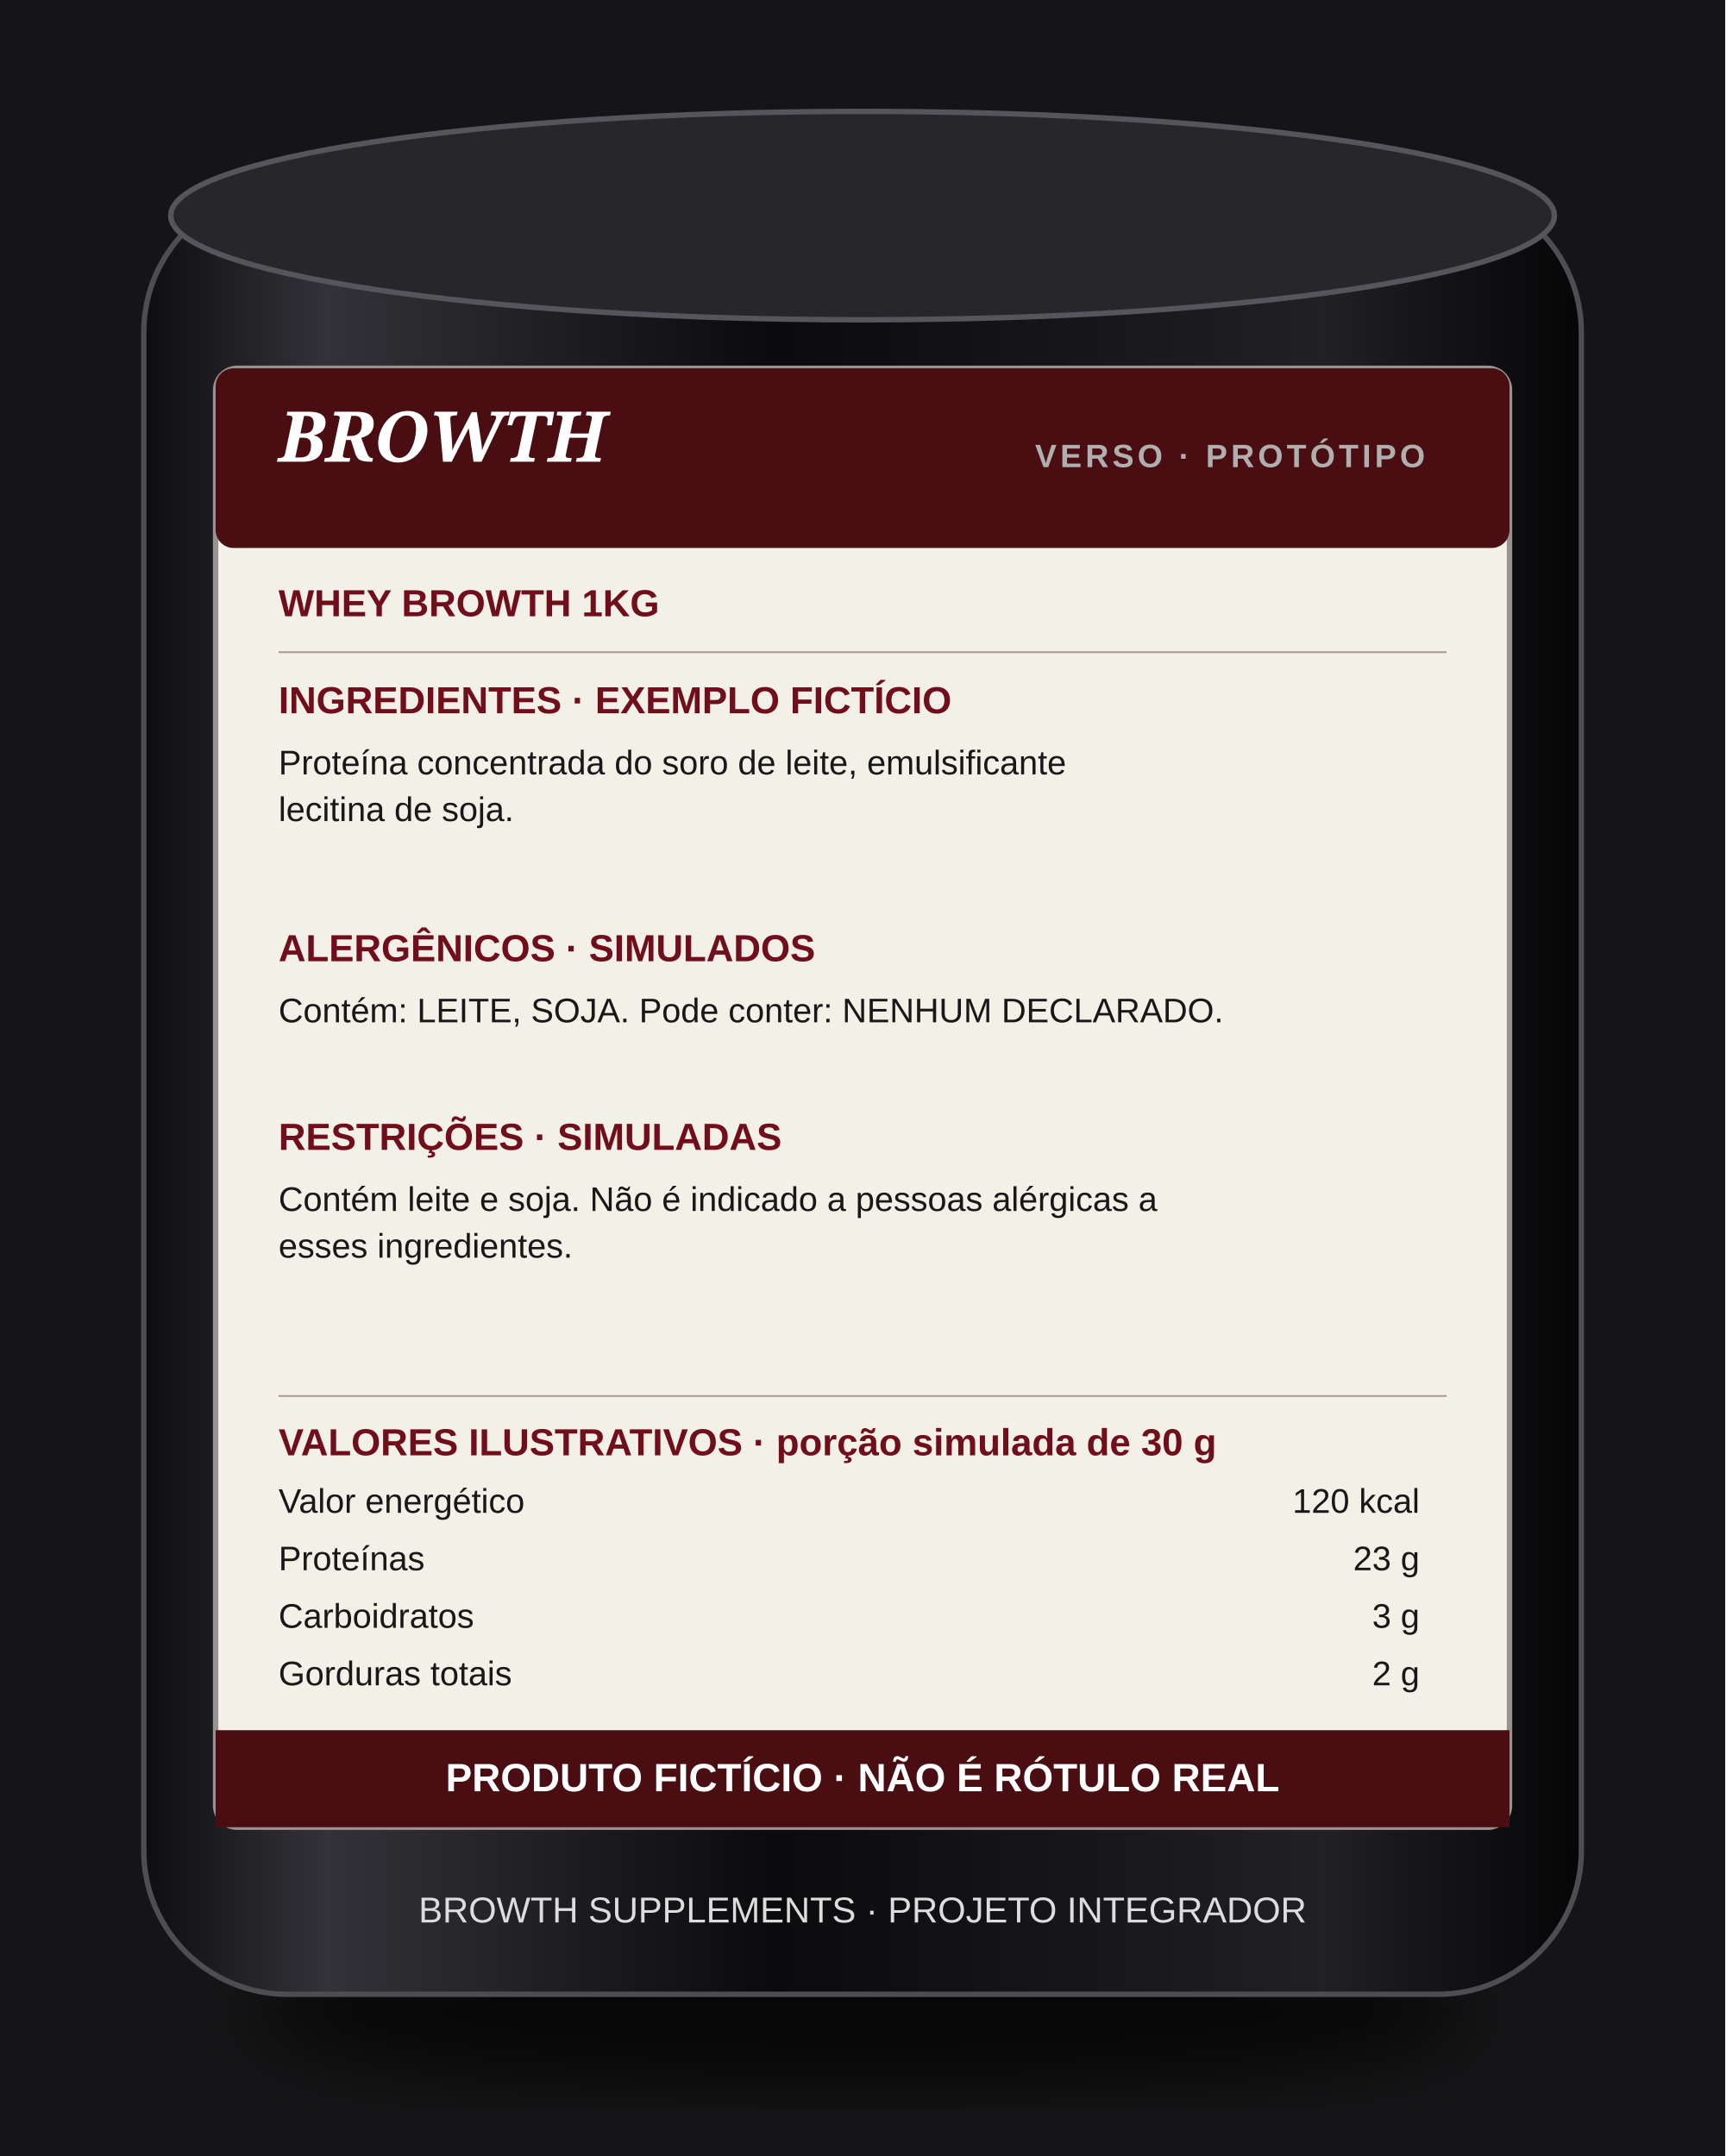
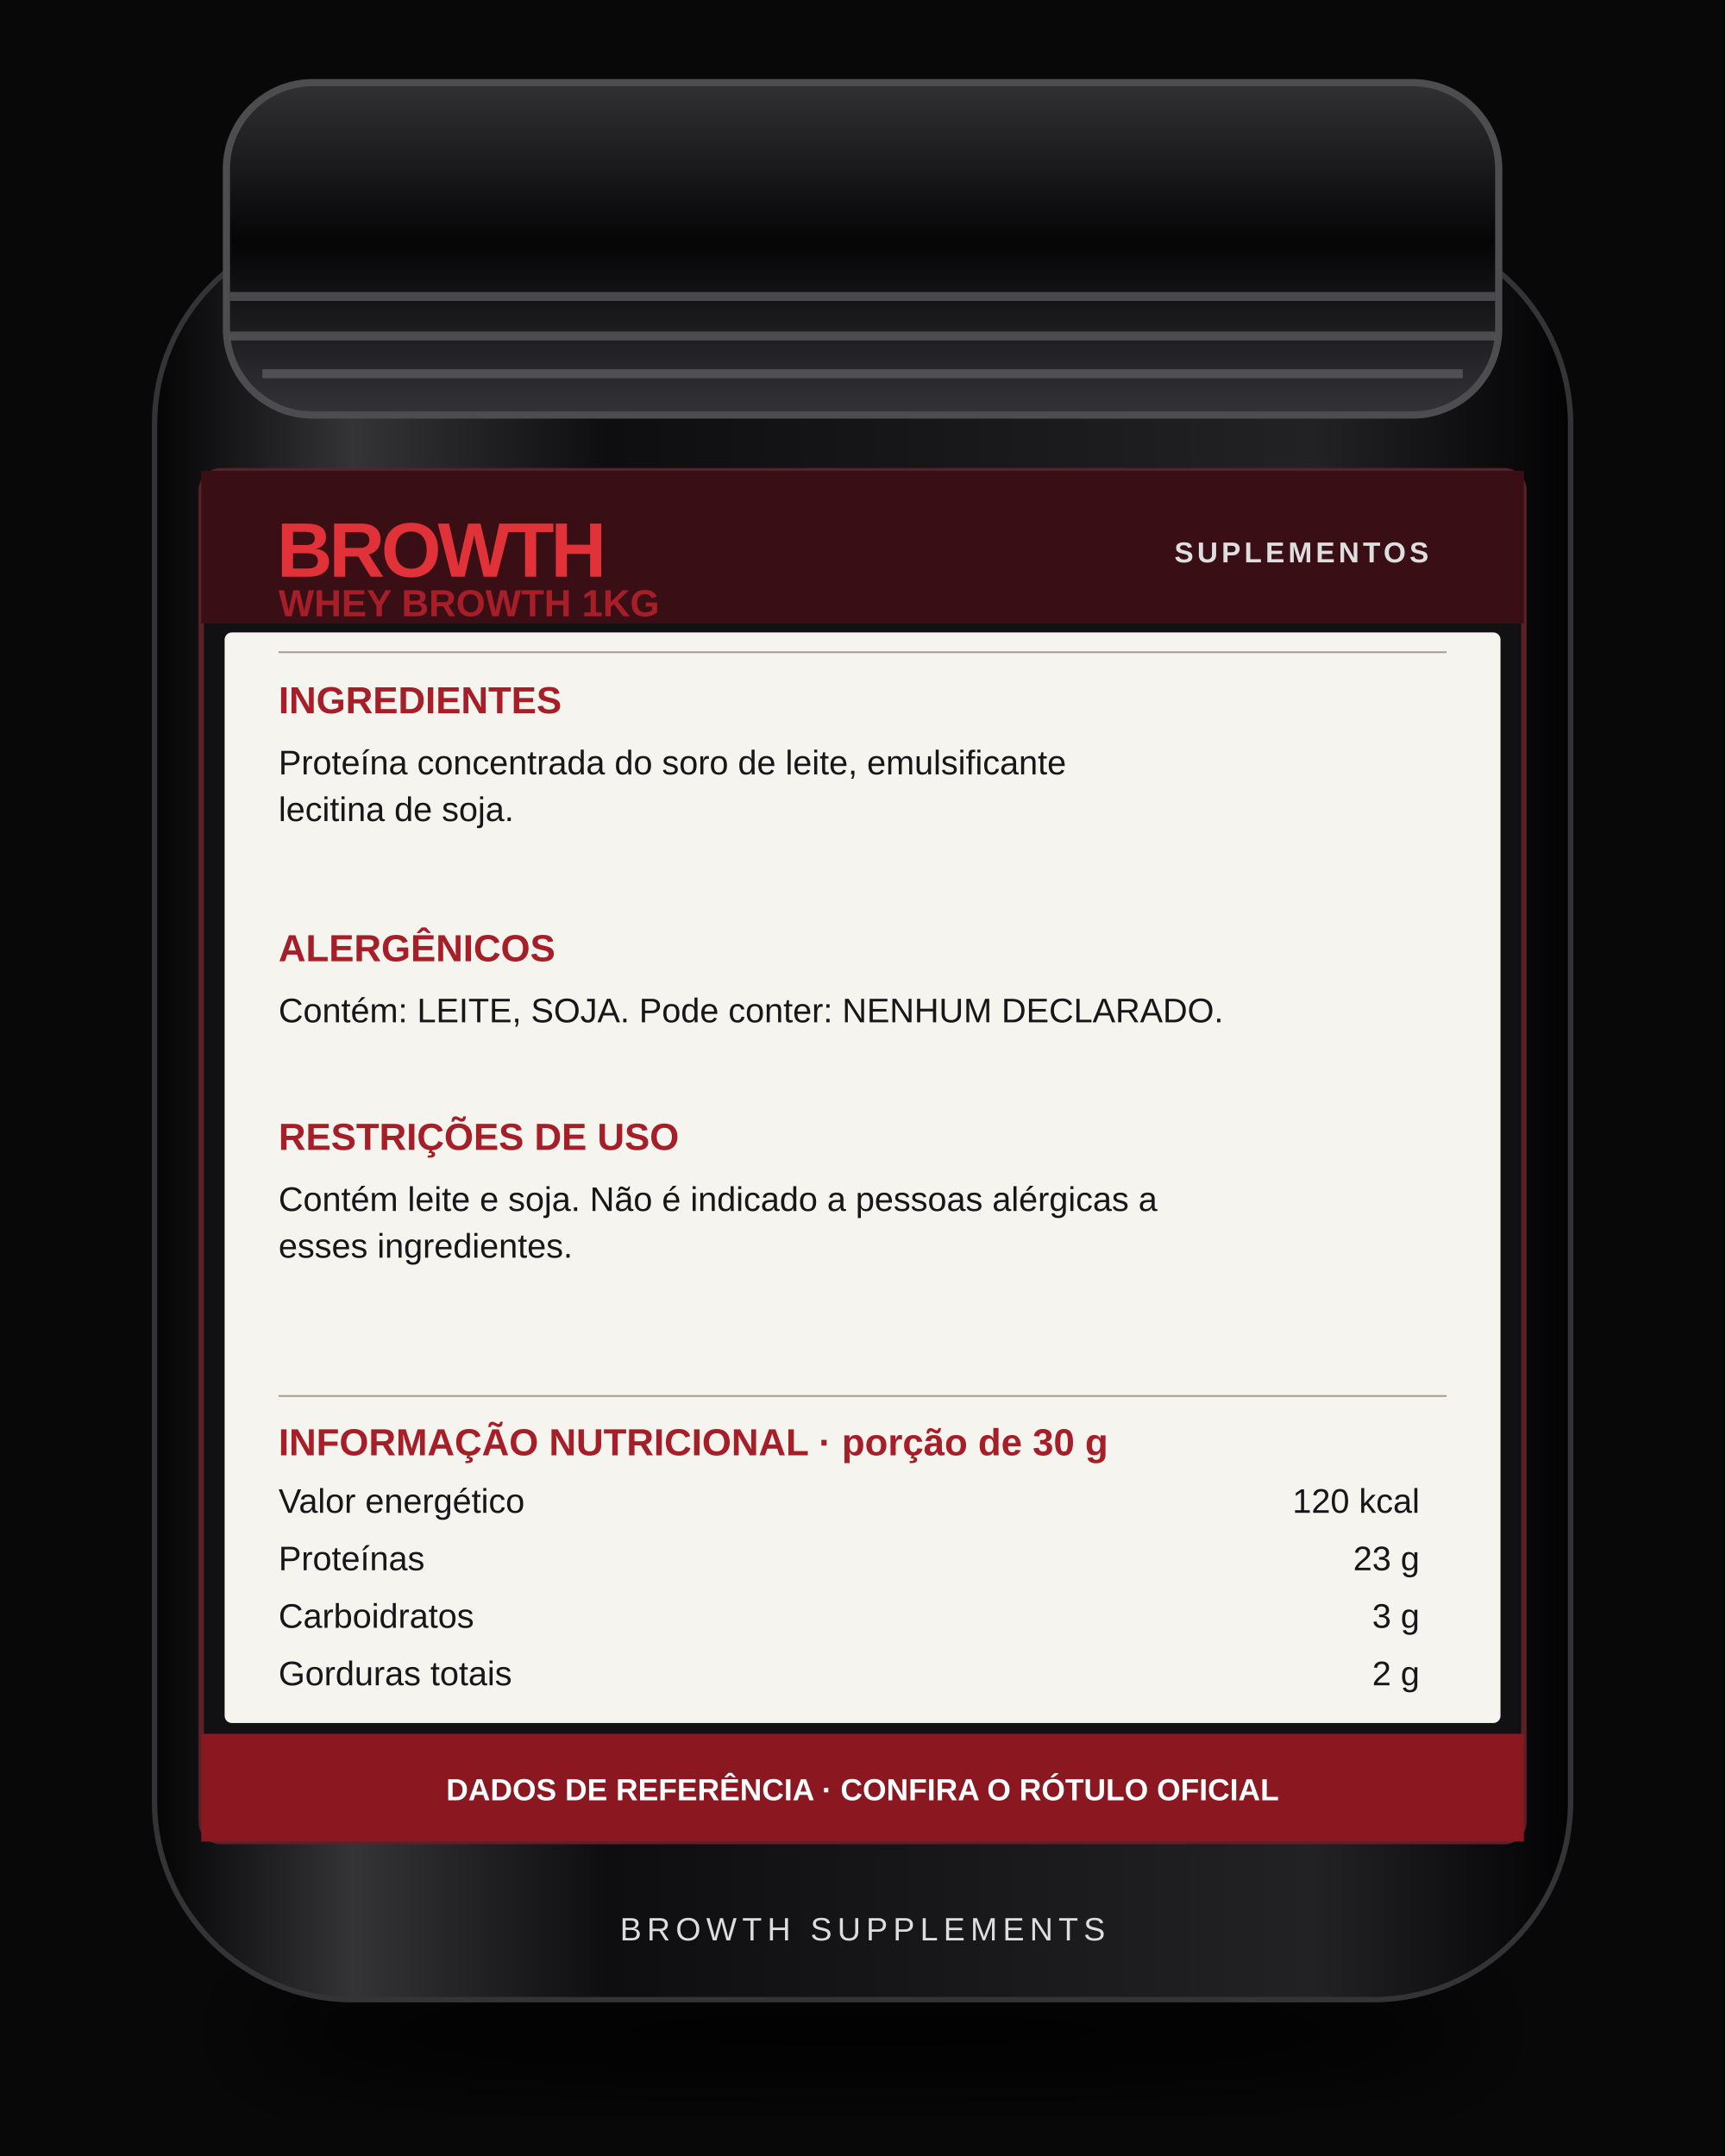
<svg xmlns="http://www.w3.org/2000/svg" width="960" height="1200" viewBox="0 0 960 1200" role="img" aria-label="Mockup ilustrativo do verso de WHEY BROWTH 1KG">
  <defs>
    <linearGradient id="tub">
-       <stop stop-color="#0d0d10" />
-       <stop offset=".13" stop-color="#323238" />
-       <stop offset=".44" stop-color="#0b0b0e" />
-       <stop offset=".82" stop-color="#202025" />
-       <stop offset="1" stop-color="#050506" />
+       <stop stop-color="#050506" />
+       <stop offset=".14" stop-color="#343437" />
+       <stop offset=".32" stop-color="#0e0e10" />
+       <stop offset=".82" stop-color="#222225" />
+       <stop offset="1" stop-color="#030304" />
+     </linearGradient>
+     <linearGradient id="lid" x2="0" y2="1">
+       <stop stop-color="#313134" />
+       <stop offset=".48" stop-color="#050506" />
+       <stop offset="1" stop-color="#343438" />
    </linearGradient>
    <filter id="shadow">
-       <feGaussianBlur stdDeviation="20" />
+       <feGaussianBlur stdDeviation="26" />
    </filter>
  </defs>
-   <style>.body{font-family:Arial,sans-serif;fill:#181818}.head{font:700 21px Arial,sans-serif;fill:#710e1b}.meta{font:700 18px Arial,sans-serif;letter-spacing:2px;fill:#afafaf}</style>
-   <rect width="960" height="1200" fill="#151517" />
-   <ellipse cx="480" cy="1120" rx="340" ry="45" fill="#000" opacity=".65" filter="url(#shadow)" />
-   <rect x="80" y="105" width="800" height="1005" rx="80" fill="url(#tub)" stroke="#4d4d52" stroke-width="3" />
-   <ellipse cx="480" cy="120" rx="385" ry="58" fill="#26262b" stroke="#55555b" stroke-width="3" />
-   <rect x="120" y="205" width="720" height="812" rx="12" fill="#f3f0e8" stroke="#9a9290" stroke-width="3" />
-   <rect x="120" y="205" width="720" height="100" rx="10" fill="#4a0d12" />
-   <text x="155" y="257" fill="#fff" font-family="Georgia,serif" font-size="39" font-style="italic" font-weight="bold">BROWTH</text>
-   <text x="793" y="260" class="meta" text-anchor="end">VERSO · PROTÓTIPO</text>
+   <style>.body{font-family:Arial,sans-serif;fill:#171719}.head{font:700 21px Arial,sans-serif;fill:#a61e28}.meta{font:700 16px Arial,sans-serif;letter-spacing:2px;fill:#dedee0}</style>
+   <rect width="960" height="1200" fill="#080809" />
+   <ellipse cx="480" cy="1130" rx="350" ry="40" fill="#000" opacity=".8" filter="url(#shadow)" />
+   <rect x="86" y="126" width="788" height="987" rx="110" fill="url(#tub)" stroke="#343436" stroke-width="3" />
+   <rect x="126" y="46" width="708" height="185" rx="48" fill="url(#lid)" stroke="#4d4d50" stroke-width="4" />
+   <path d="M128 165h704M128 187h704M146 208h668" stroke="#66666a" stroke-opacity=".65" stroke-width="5" />
+   <rect x="112" y="262" width="736" height="763" rx="11" fill="#111113" stroke="#5a2227" stroke-width="3" />
+   <path d="M112 262h736v85H112z" fill="#390e14" />
+   <text x="154" y="321" fill="#e1323a" font-family="Arial,sans-serif" font-size="43" font-weight="900" letter-spacing="-2">BROWTH</text>
+   <text x="795" y="313" class="meta" text-anchor="end">SUPLEMENTOS</text>
+   <rect x="125" y="352" width="710" height="607" rx="4" fill="#f6f4ee" />
  <text x="155" y="343" class="head" font-size="27">WHEY BROWTH 1KG</text>
  <line x1="155" y1="363" x2="805" y2="363" stroke="#a89d95" />
-   <text x="155" y="397" class="head">INGREDIENTES · EXEMPLO FICTÍCIO</text>
+   <text x="155" y="397" class="head">INGREDIENTES</text>
  <text x="155" y="431" class="body" font-size="19">Proteína concentrada do soro de leite, emulsificante</text>
  <text x="155" y="457" class="body" font-size="19">lecitina de soja.</text>
-   <text x="155" y="535" class="head">ALERGÊNICOS · SIMULADOS</text>
+   <text x="155" y="535" class="head">ALERGÊNICOS</text>
  <text x="155" y="569" class="body" font-size="19">Contém: LEITE, SOJA. Pode conter: NENHUM DECLARADO.</text>
-   <text x="155" y="640" class="head">RESTRIÇÕES · SIMULADAS</text>
+   <text x="155" y="640" class="head">RESTRIÇÕES DE USO</text>
  <text x="155" y="674" class="body" font-size="19">Contém leite e soja. Não é indicado a pessoas alérgicas a</text>
  <text x="155" y="700" class="body" font-size="19">esses ingredientes.</text>
  <line x1="155" y1="777" x2="805" y2="777" stroke="#a89d95" />
-   <text x="155" y="810" class="head">VALORES ILUSTRATIVOS · porção simulada de 30 g</text>
+   <text x="155" y="810" class="head">INFORMAÇÃO NUTRICIONAL · porção de 30 g</text>
  <text x="155" y="842" class="body" font-size="19">Valor energético</text>
  <text x="790" y="842" class="body" text-anchor="end" font-size="19">120 kcal</text>
  <text x="155" y="874" class="body" font-size="19">Proteínas</text>
  <text x="790" y="874" class="body" text-anchor="end" font-size="19">23 g</text>
  <text x="155" y="906" class="body" font-size="19">Carboidratos</text>
  <text x="790" y="906" class="body" text-anchor="end" font-size="19">3 g</text>
  <text x="155" y="938" class="body" font-size="19">Gorduras totais</text>
  <text x="790" y="938" class="body" text-anchor="end" font-size="19">2 g</text>
-   <rect x="120" y="963" width="720" height="54" fill="#4a0d12" />
-   <text x="480" y="997" fill="#fff" text-anchor="middle" font-family="Arial,sans-serif" font-size="22" font-weight="bold">PRODUTO FICTÍCIO · NÃO É RÓTULO REAL</text>
-   <text x="480" y="1070" fill="#ddd" text-anchor="middle" font-family="Arial,sans-serif" font-size="20">BROWTH SUPPLEMENTS · PROJETO INTEGRADOR</text>
+   <rect x="112" y="965" width="736" height="60" fill="#8b1720" />
+   <text x="480" y="1002" fill="#fff" text-anchor="middle" font-family="Arial,sans-serif" font-size="17" font-weight="bold">DADOS DE REFERÊNCIA · CONFIRA O RÓTULO OFICIAL</text>
+   <text x="480" y="1080" fill="#ddd" text-anchor="middle" font-family="Arial,sans-serif" font-size="18" letter-spacing="3">BROWTH SUPPLEMENTS</text>
</svg>
